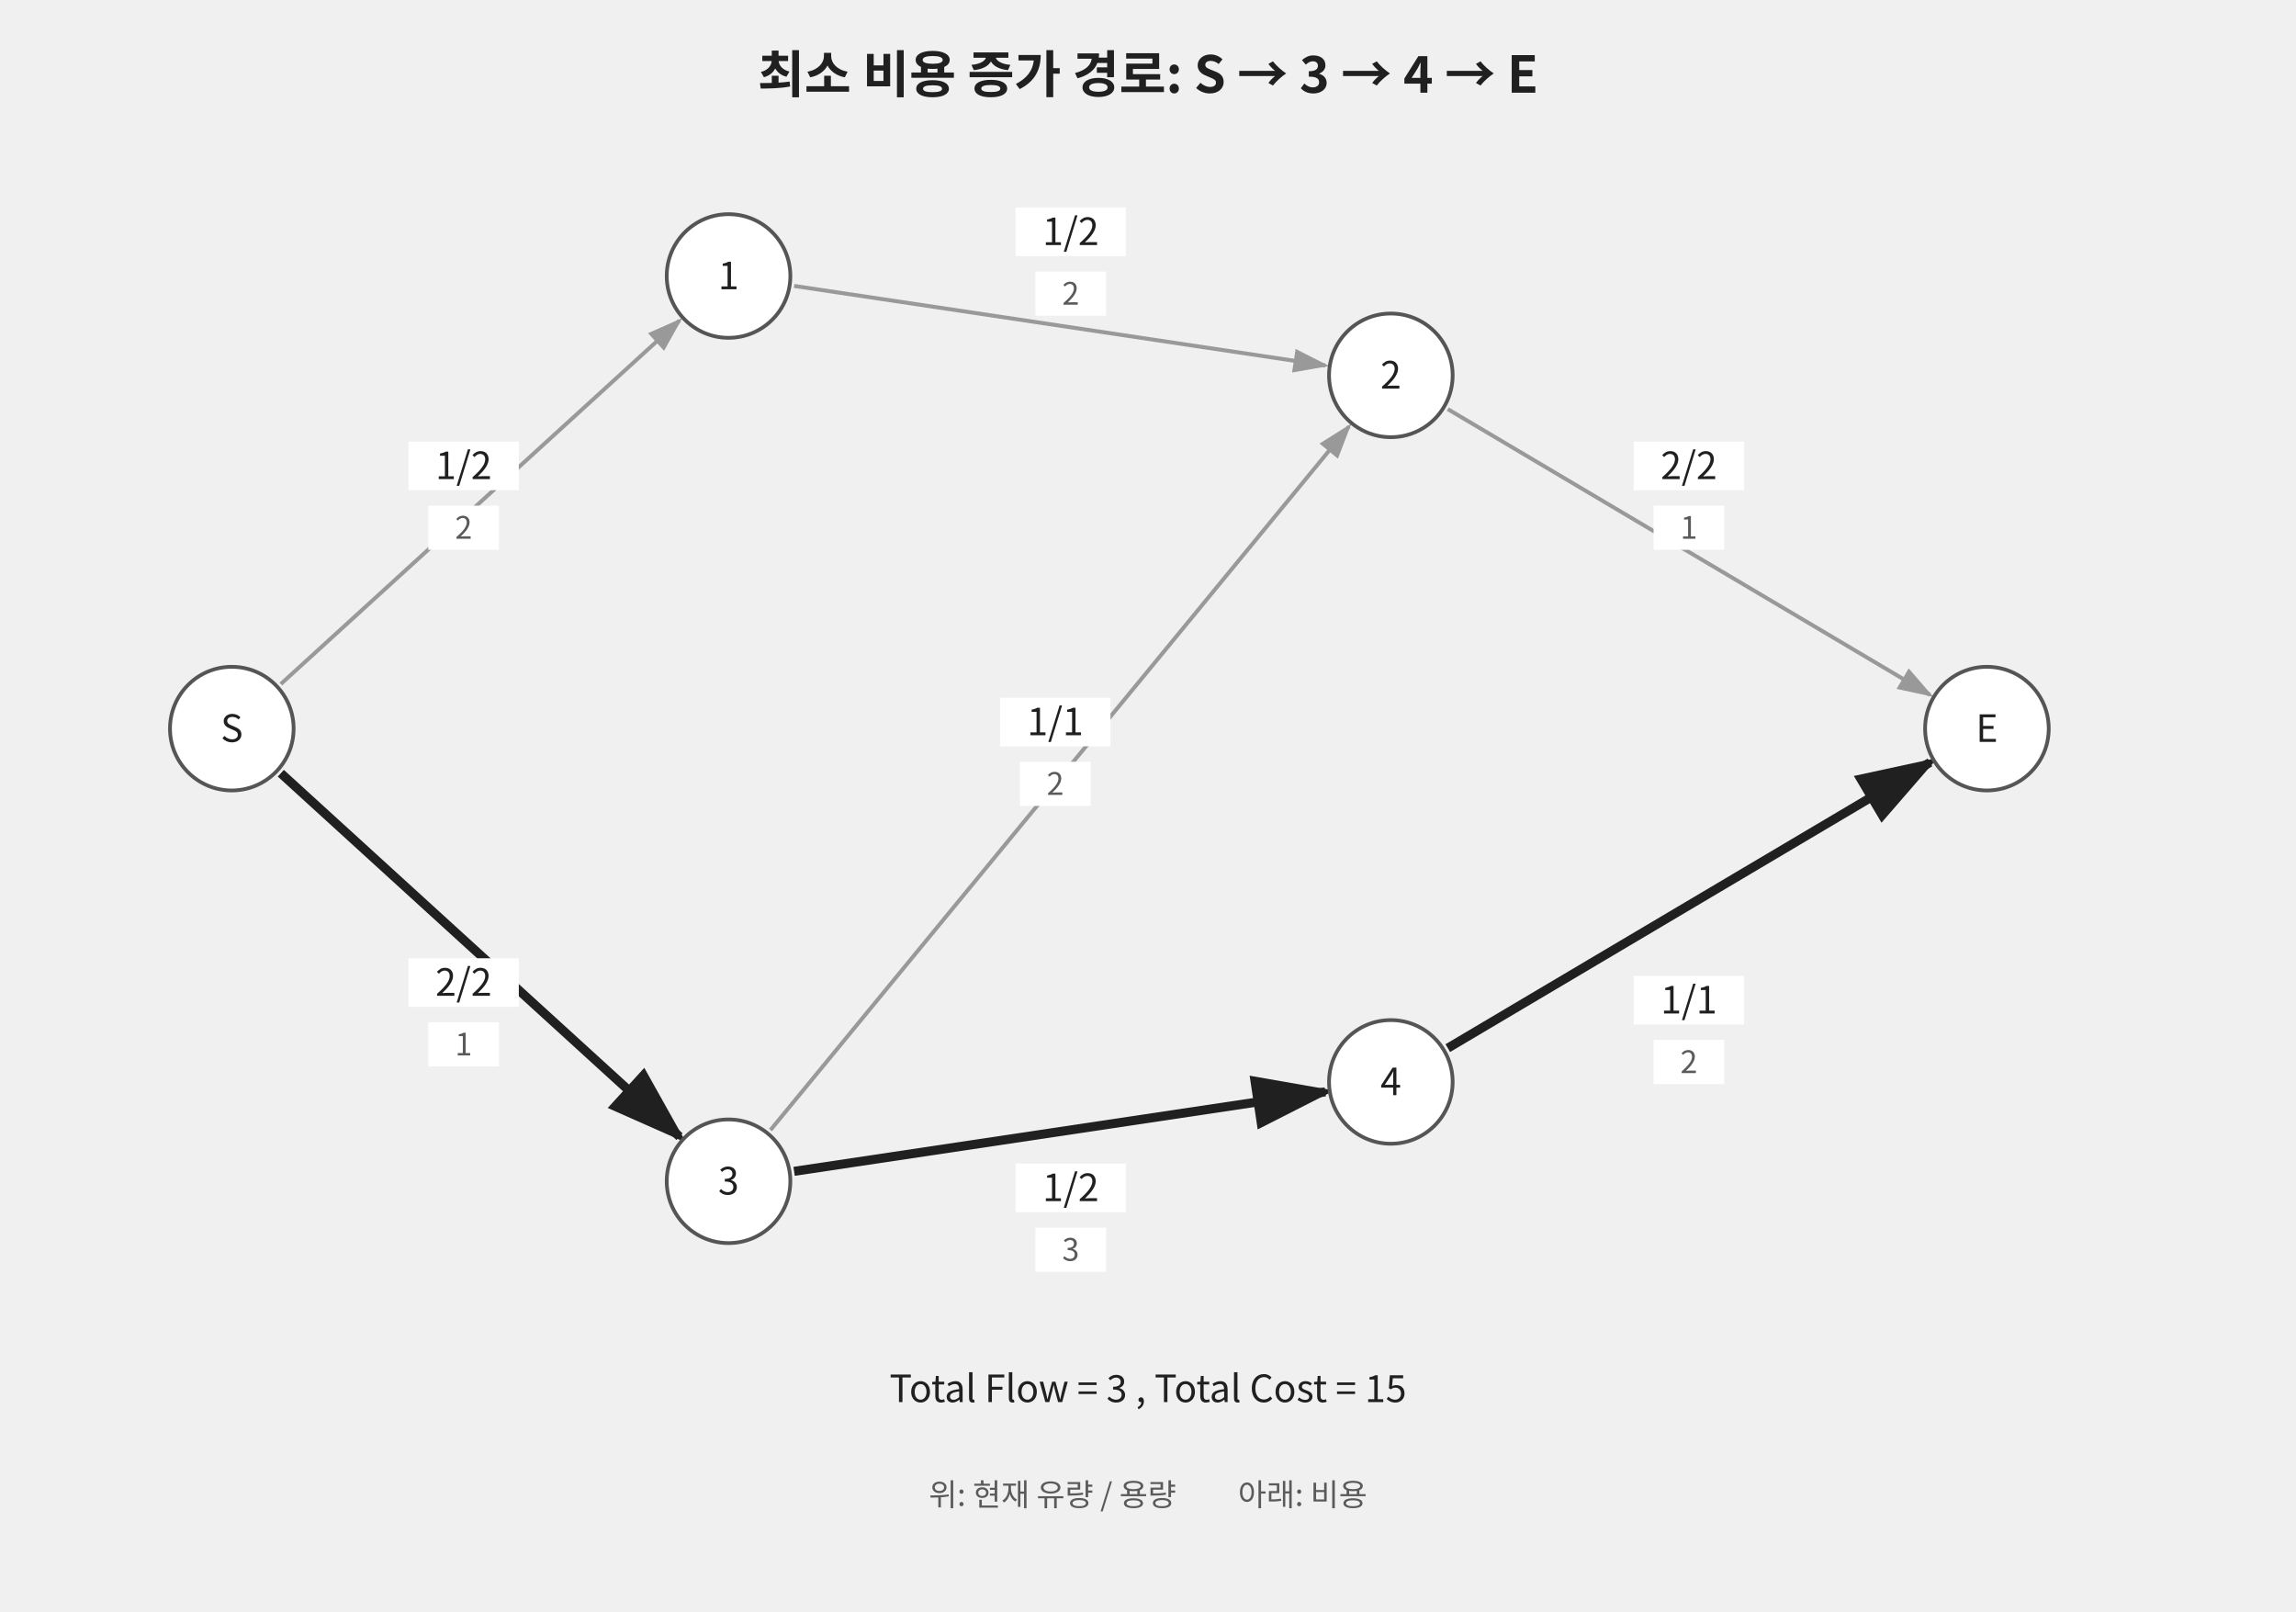
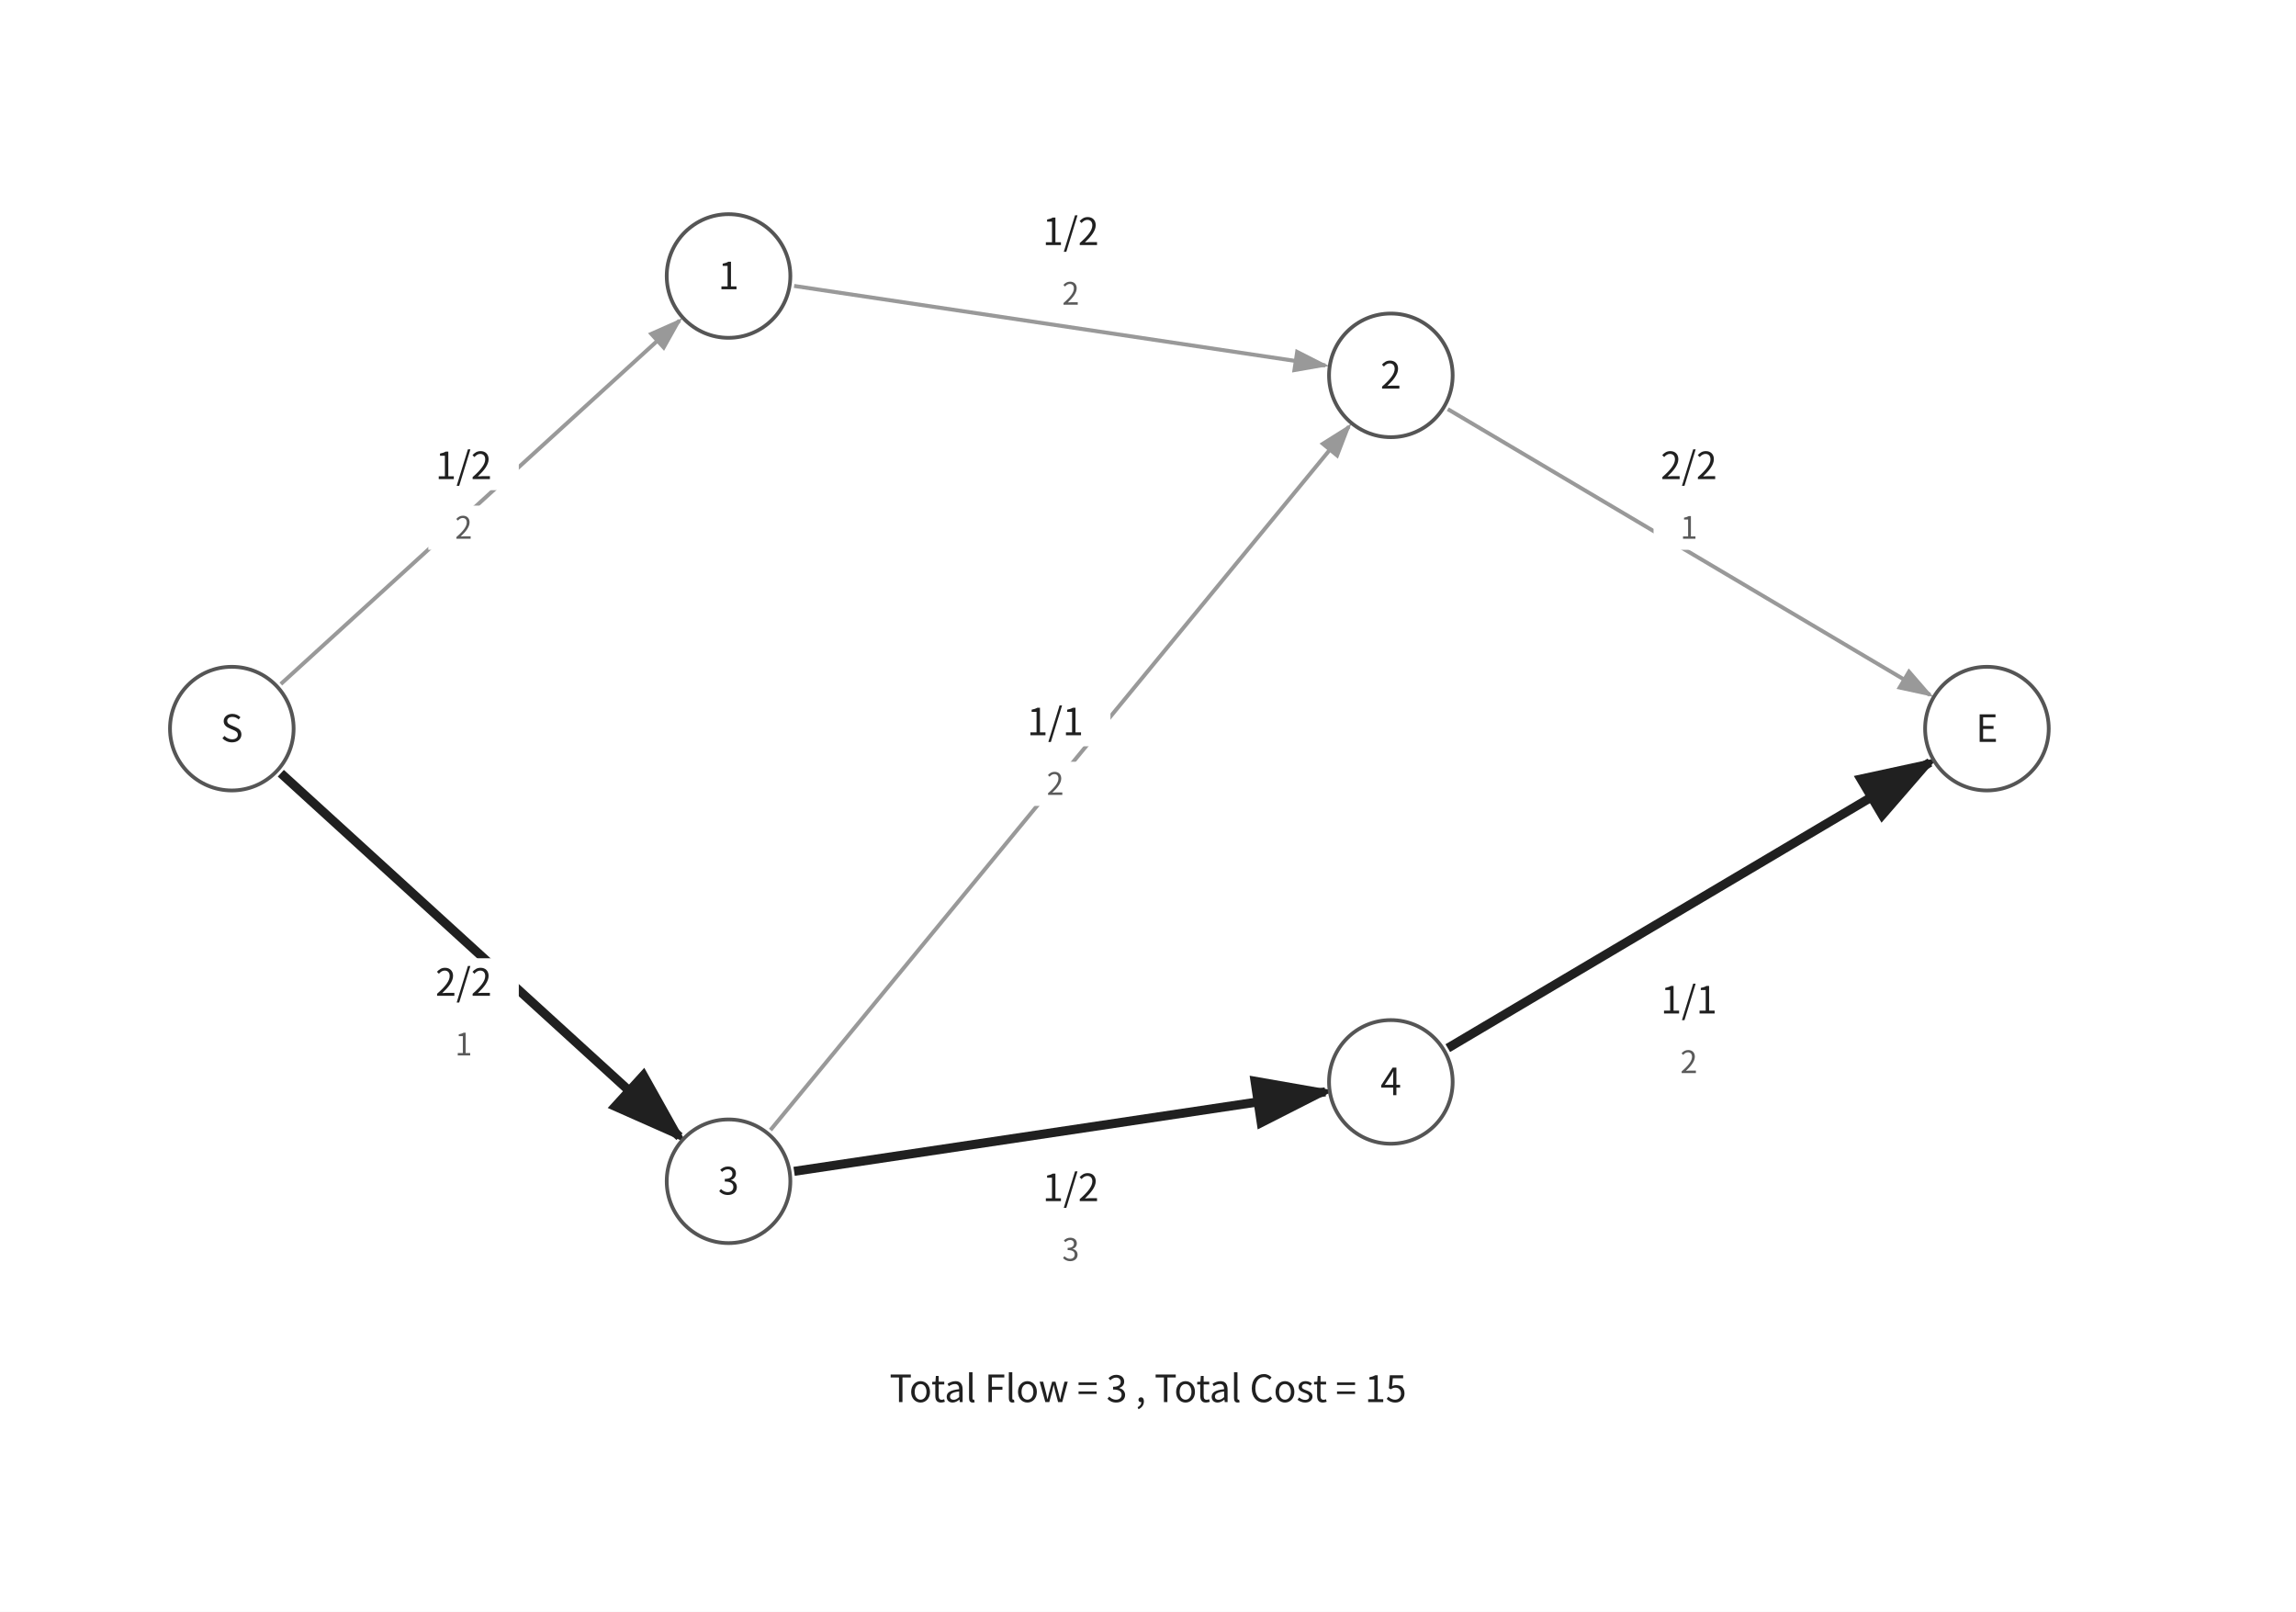
<svg xmlns="http://www.w3.org/2000/svg" width="1040" height="730" viewBox="0 0 1040 730">
+   <rect width="100%" height="100%" fill="white" />
  <style>
text{font-family:"Noto Sans CJK KR","Malgun Gothic",Arial,sans-serif;fill:#202020}
- .title{font-size:23px;font-weight:700}.label{font-size:17px}.small{font-size:14px;fill:#5a5a5a}
- .node{fill:white;stroke:#555;stroke-width:1.7}.edge{fill:none;stroke:#999;stroke-width:1.8;marker-end:url(#arrow)}
+ .label{font-size:17px}.small{font-size:14px;fill:#5a5a5a}
+ .node{fill:white;stroke:#555;stroke-width:1.7}
+ .edge{fill:none;stroke:#999;stroke-width:1.8;marker-end:url(#arrow)}
.selected{fill:none;stroke:#202020;stroke-width:4.1;marker-end:url(#arrowBold)}
.reverse{fill:none;stroke:#202020;stroke-width:3;stroke-dasharray:9 6;marker-end:url(#arrowBold)}
- .box{fill:white;stroke:#777;stroke-width:1.2;rx:8}.boxHi{fill:#e7e7e7;stroke:#202020;stroke-width:2;rx:8}
</style>
  <defs>
    <marker id="arrow" markerWidth="10" markerHeight="10" refX="8" refY="3" orient="auto">
      <path d="M0,0 L0,6 L9,3 z" fill="#999" />
    </marker>
    <marker id="arrowBold" markerWidth="10" markerHeight="10" refX="8" refY="3" orient="auto">
      <path d="M0,0 L0,6 L9,3 z" fill="#202020" />
    </marker>
  </defs>
-   <text x="520.0" y="42" text-anchor="middle" class="title">최소 비용 증가 경로: S → 3 → 4 → E</text>
  <line x1="127.2" y1="309.8" x2="307.8" y2="145.2" class="edge" />
  <rect x="185" y="200" width="50" height="22" fill="white" />
  <text x="210" y="217" text-anchor="middle" class="label">1/2</text>
  <rect x="194" y="229" width="32" height="20" fill="white" />
  <text x="210" y="244" text-anchor="middle" class="small">2</text>
  <line x1="127.2" y1="350.2" x2="307.8" y2="514.8" class="selected" />
  <rect x="185" y="434" width="50" height="22" fill="white" />
  <text x="210" y="451" text-anchor="middle" class="label">2/2</text>
  <rect x="194" y="463" width="32" height="20" fill="white" />
  <text x="210" y="478" text-anchor="middle" class="small">1</text>
  <line x1="359.7" y1="129.5" x2="600.3" y2="165.5" class="edge" />
  <rect x="460" y="94" width="50" height="22" fill="white" />
  <text x="485" y="111" text-anchor="middle" class="label">1/2</text>
  <rect x="469" y="123" width="32" height="20" fill="white" />
  <text x="485" y="138" text-anchor="middle" class="small">2</text>
  <line x1="349.0" y1="511.8" x2="611.0" y2="193.2" class="edge" />
  <rect x="453" y="316" width="50" height="22" fill="white" />
  <text x="478" y="333" text-anchor="middle" class="label">1/1</text>
  <rect x="462" y="345" width="32" height="20" fill="white" />
  <text x="478" y="360" text-anchor="middle" class="small">2</text>
  <line x1="359.7" y1="530.5" x2="600.3" y2="494.5" class="selected" />
  <rect x="460" y="527" width="50" height="22" fill="white" />
  <text x="485" y="544" text-anchor="middle" class="label">1/2</text>
  <rect x="469" y="556" width="32" height="20" fill="white" />
  <text x="485" y="571" text-anchor="middle" class="small">3</text>
  <line x1="655.8" y1="185.3" x2="874.2" y2="314.7" class="edge" />
  <rect x="740" y="200" width="50" height="22" fill="white" />
  <text x="765" y="217" text-anchor="middle" class="label">2/2</text>
  <rect x="749" y="229" width="32" height="20" fill="white" />
  <text x="765" y="244" text-anchor="middle" class="small">1</text>
  <line x1="655.8" y1="474.7" x2="874.2" y2="345.3" class="selected" />
  <rect x="740" y="442" width="50" height="22" fill="white" />
  <text x="765" y="459" text-anchor="middle" class="label">1/1</text>
  <rect x="749" y="471" width="32" height="20" fill="white" />
  <text x="765" y="486" text-anchor="middle" class="small">2</text>
  <circle cx="105" cy="330" r="28" class="node" />
  <text x="105" y="336" text-anchor="middle" class="label">S</text>
  <circle cx="330" cy="125" r="28" class="node" />
  <text x="330" y="131" text-anchor="middle" class="label">1</text>
  <circle cx="330" cy="535" r="28" class="node" />
  <text x="330" y="541" text-anchor="middle" class="label">3</text>
  <circle cx="630" cy="170" r="28" class="node" />
  <text x="630" y="176" text-anchor="middle" class="label">2</text>
  <circle cx="630" cy="490" r="28" class="node" />
  <text x="630" y="496" text-anchor="middle" class="label">4</text>
  <circle cx="900" cy="330" r="28" class="node" />
  <text x="900" y="336" text-anchor="middle" class="label">E</text>
  <text x="520.0" y="635" text-anchor="middle" class="label">Total Flow = 3 , Total Cost = 15</text>
-   <text x="520.0" y="682" text-anchor="middle" class="small">위: 현재 유량 / 용량　　아래: 비용</text>
</svg>
